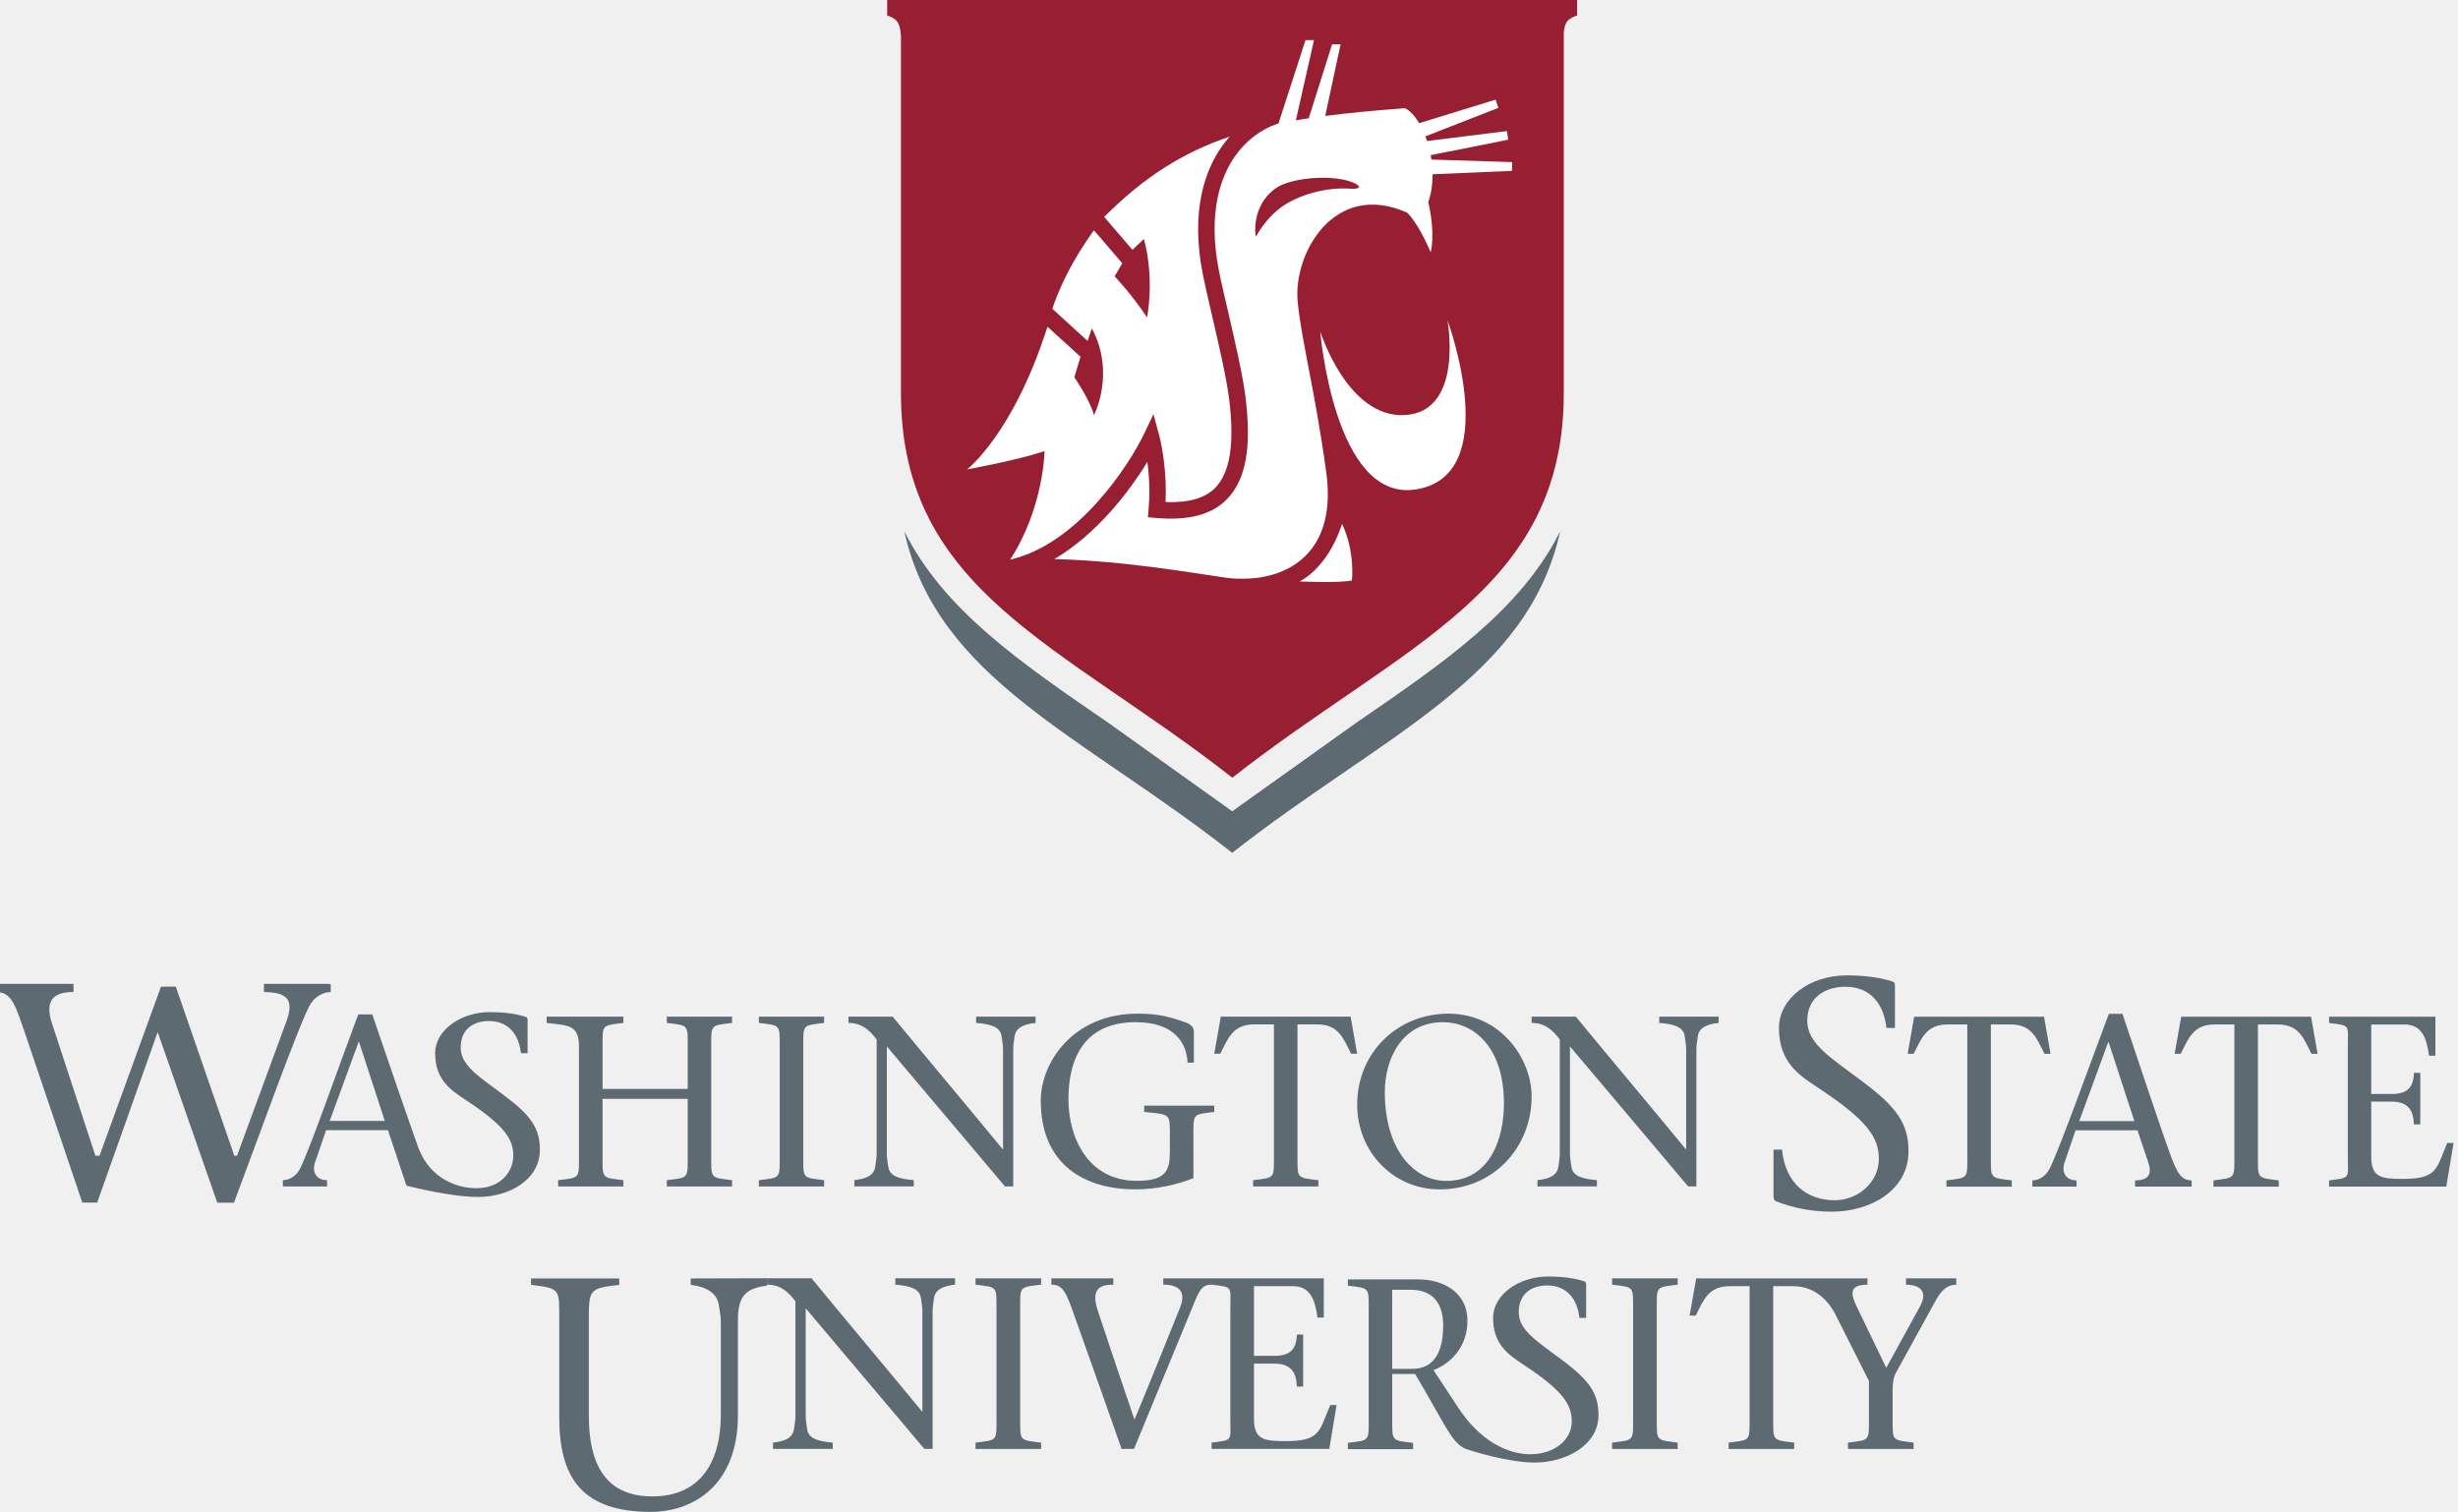
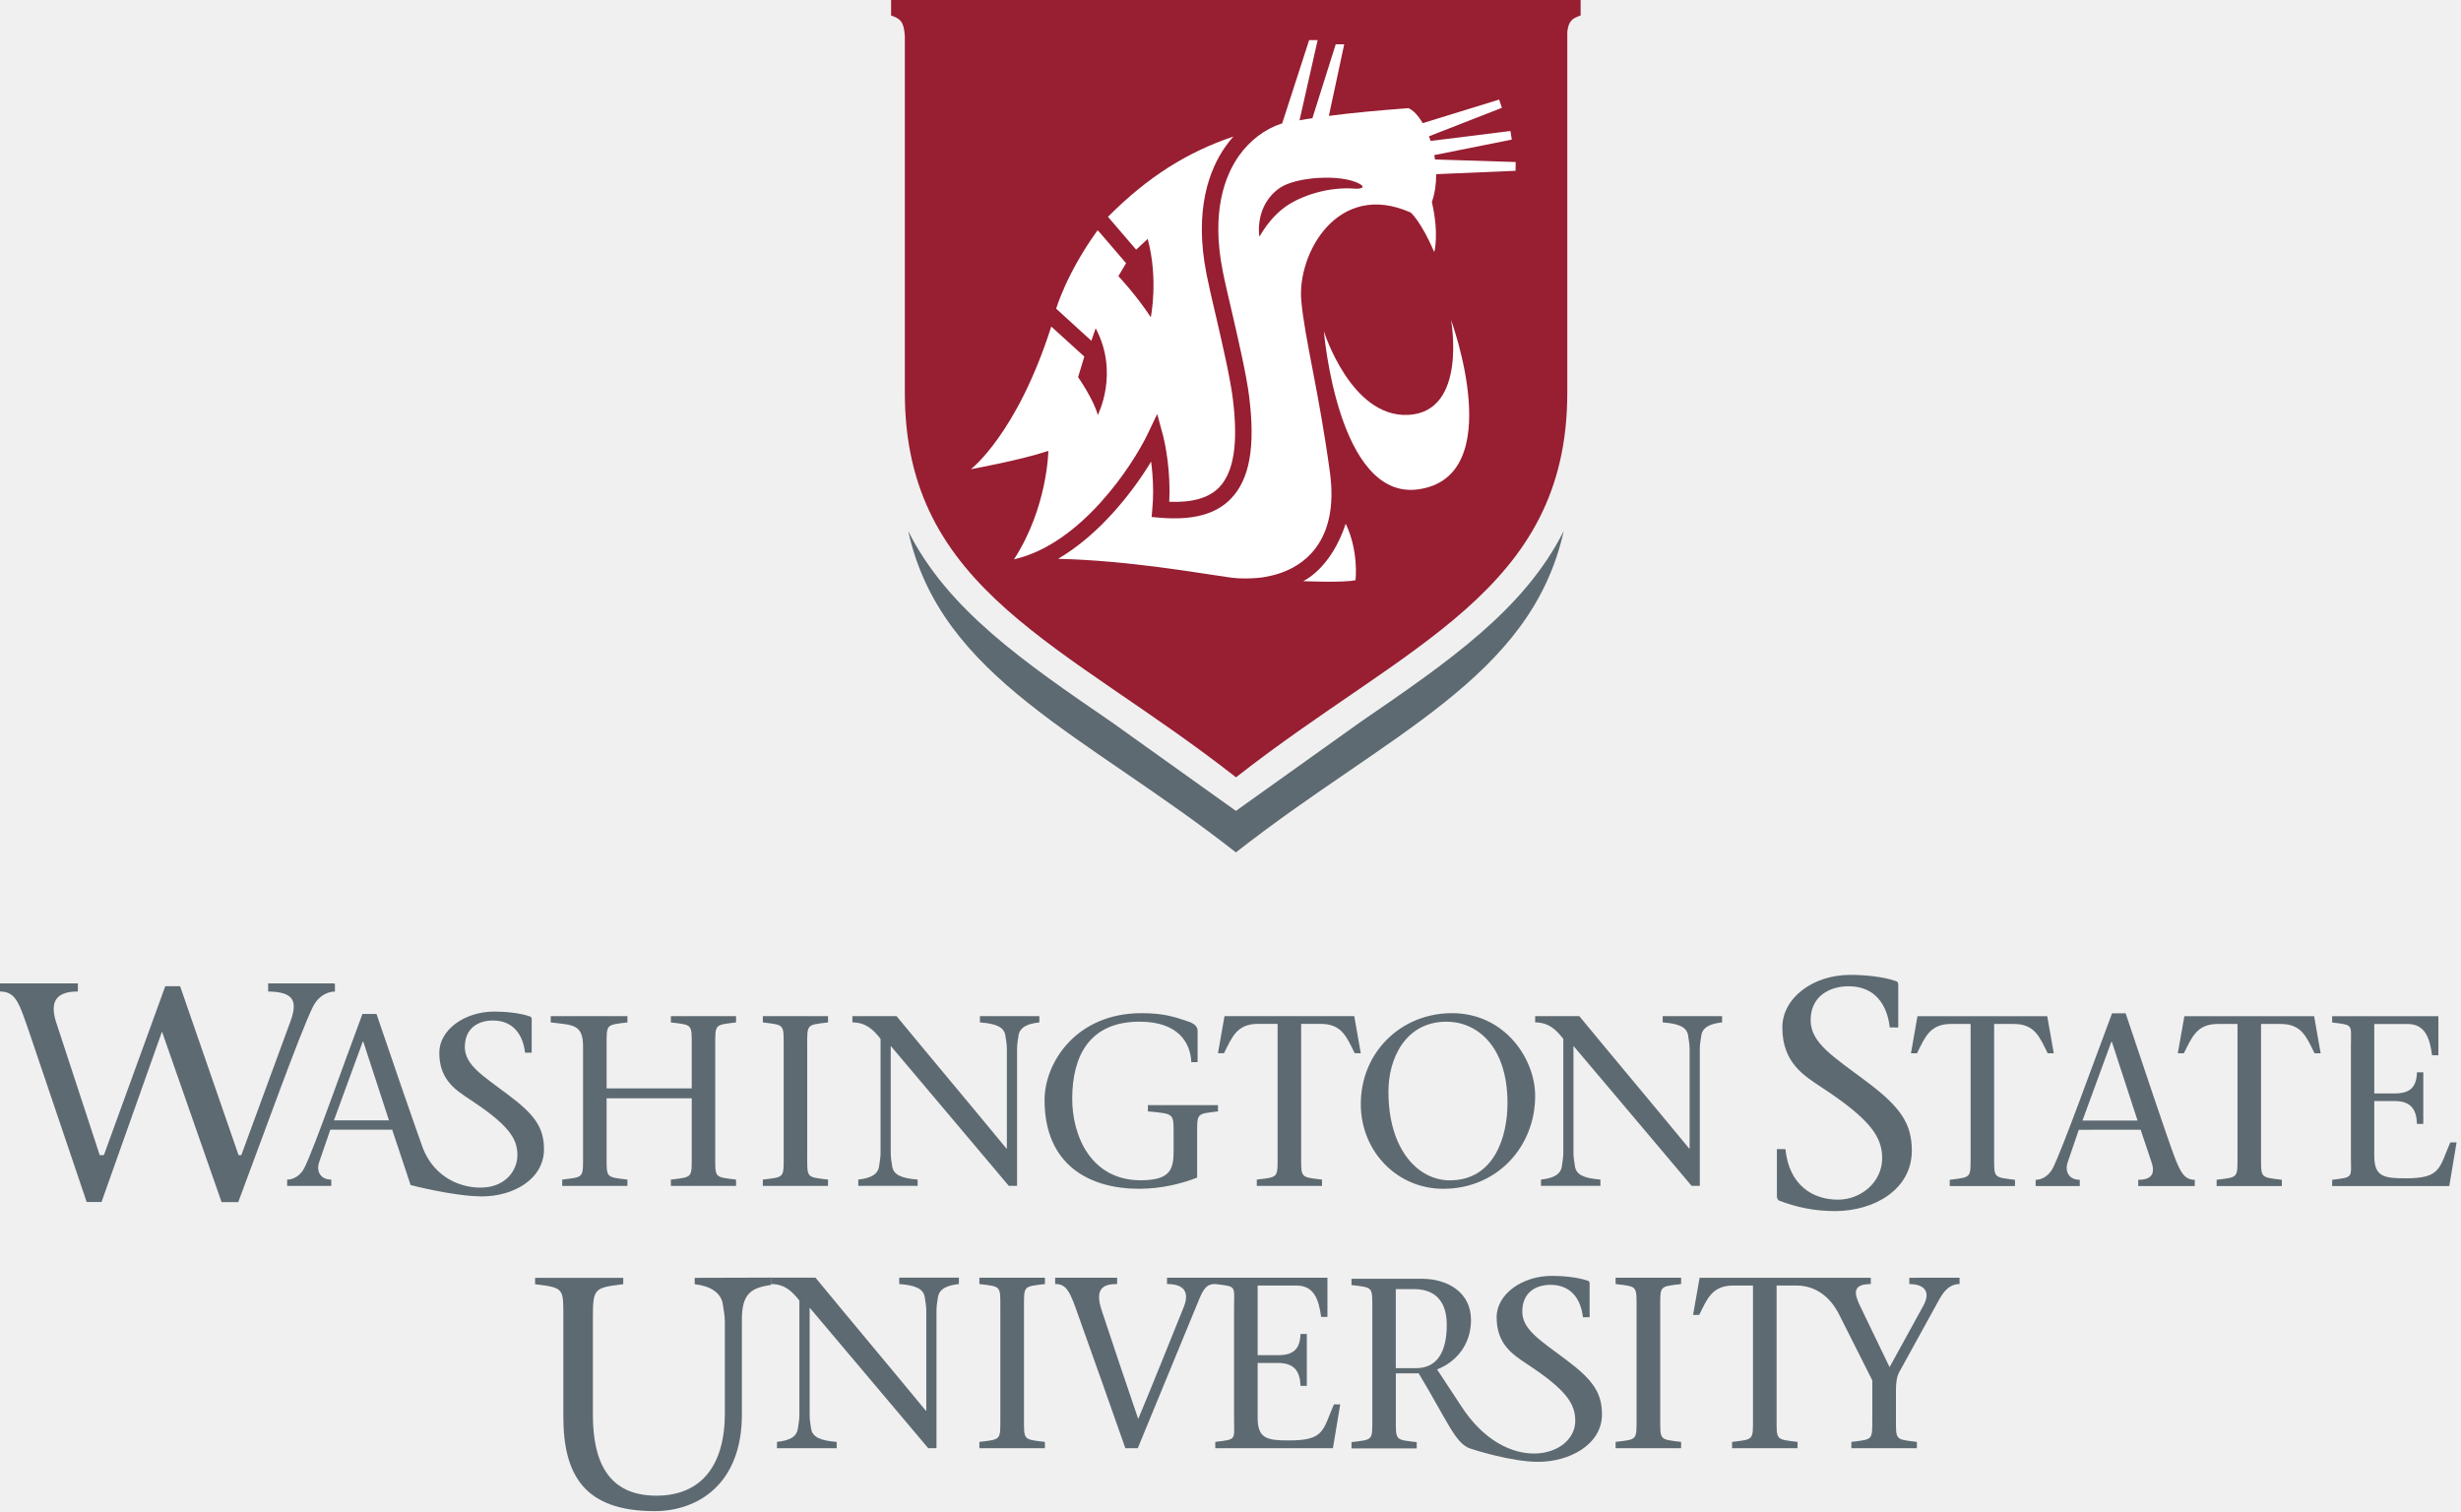
- <svg xmlns="http://www.w3.org/2000/svg" version="1.1" id="Layer_1" x="0px" y="0px" width="150px" height="92.27px" viewBox="0 0 150 92.27" enable-background="new 0 0 150 92.27" xml:space="preserve">
+ <svg xmlns="http://www.w3.org/2000/svg" version="1.1" id="Layer_1" x="0px" y="0px" width="150.269px" height="92.27px" viewBox="-0.269 0 150.269 92.27" enable-background="new -0.269 0 150.269 92.27" xml:space="preserve">
  <g>
    <g>
      <path fill="#5E6A71" d="M82.782,44.1l-7.586,5.414l-7.58-5.414c-5.39-3.694-10.009-6.862-12.431-11.673    c2,9.02,10.795,12.391,20.011,19.622c9.216-7.23,18.015-10.603,20.015-19.622C92.789,37.238,88.17,40.405,82.782,44.1z" />
-       <path fill="#981E32" d="M54.141-0.001v0.946c0.586,0.203,0.777,0.389,0.84,1.247V23.99c0,12.125,9.842,15.328,20.221,23.474    C85.583,39.318,95.43,36.115,95.43,23.99V1.948c0.078-0.662,0.289-0.822,0.814-1.003v-0.946H54.141z" />
+       <path fill="#981E32" d="M54.141-0.001v0.946c0.586,0.203,0.777,0.389,0.84,1.247V23.99c0,12.125,9.842,15.328,20.221,23.474    C85.583,39.318,95.43,36.115,95.43,23.99V1.948c0.078-0.662,0.289-0.822,0.814-1.003v-0.946    C96.244-0.001,54.141-0.001,54.141-0.001z" />
      <g>
        <g>
          <g>
            <path fill="#FFFFFF" d="M79.297,35.486c0,0,1.684-0.718,2.604-3.507c0.812,1.699,0.598,3.448,0.598,3.448       C81.756,35.593,79.297,35.486,79.297,35.486z" />
            <path fill="#FFFFFF" d="M88.332,19.54c0,0,1.023,5.602-2.605,5.793c-3.504,0.185-5.159-5.103-5.159-5.103       s0.848,10.332,5.759,9.651C91.862,29.115,88.332,19.54,88.332,19.54z" />
          </g>
        </g>
        <path fill="#FFFFFF" d="M61.646,34.153c0,0,0.004,0,0.006,0c4.098-0.936,7.232-5.73,8.156-7.655l0.582-1.22l0.354,1.307     c0.017,0.072,0.399,1.509,0.399,3.411c0,0.208-0.006,0.426-0.016,0.645c1.412,0.053,2.42-0.232,3.049-0.885     c0.898-0.938,1.17-2.704,0.832-5.407c-0.162-1.294-0.64-3.353-1.061-5.168c-0.217-0.928-0.42-1.805-0.542-2.425     c-0.791-3.972,0.19-6.436,1.149-7.803c0.153-0.217,0.316-0.421,0.488-0.616c-2.83,0.958-5.207,2.446-7.66,4.901l1.724,2.008     l0.704-0.66c0.666,2.49,0.188,4.786,0.188,4.786c-0.907-1.386-1.979-2.51-1.979-2.51l0.471-0.791l-1.555-1.812l-0.182-0.201     c-1.91,2.634-2.531,4.791-2.531,4.791l1.356,1.238l0.791,0.719l0.263-0.762c1.459,2.736,0.129,5.296,0.129,5.296     c-0.242-0.935-1.201-2.312-1.201-2.312l0.379-1.255l-2.018-1.833c-2.099,6.577-4.908,8.709-4.908,8.709s3.039-0.549,4.729-1.117     C63.745,27.529,63.698,30.993,61.646,34.153z" />
        <path fill="#FFFFFF" d="M92.271,10.429l-4.848,0.206c0.006,0.574-0.072,1.151-0.261,1.698c0.455,1.986,0.146,3.063,0.146,3.063     c-0.814-1.894-1.437-2.417-1.437-2.417c-4.448-1.987-6.948,2.5-6.683,5.393c0.221,2.376,1.078,5.532,1.75,10.48     c0.566,4.165-1.536,5.963-3.957,6.377c-0.053,0.009-0.104,0.019-0.157,0.026c-0.013,0-0.024,0.005-0.037,0.005     c-0.392,0.051-0.81,0.069-1.251,0.057c-0.016,0-0.029,0-0.044,0c-0.048,0-0.099-0.006-0.144-0.006     c-0.188-0.013-0.377-0.03-0.562-0.057c-1.879-0.258-6.095-1.026-10.447-1.132c2.561-1.501,4.562-4.093,5.68-5.936     c0.065,0.511,0.121,1.132,0.121,1.816c0,0.342-0.015,0.698-0.047,1.066l-0.043,0.499l0.5,0.045     c2.004,0.174,3.428-0.208,4.348-1.169c1.141-1.188,1.49-3.167,1.107-6.229c-0.17-1.348-0.652-3.431-1.078-5.271     c-0.215-0.921-0.42-1.791-0.537-2.396c-0.719-3.62,0.138-5.818,0.983-7.023c0.669-0.947,1.584-1.639,2.591-1.973     c0.019-0.001,0.034-0.006,0.053-0.006l1.651-5.097h0.519L79.08,7.346c0.258-0.049,0.52-0.088,0.786-0.128l1.425-4.514h0.518     l-0.937,4.372c1.479-0.192,3.082-0.339,4.858-0.472c0.291,0.121,0.597,0.451,0.873,0.916l4.666-1.439l0.17,0.502l-4.455,1.74     c0.035,0.09,0.066,0.188,0.103,0.283l4.872-0.607l0.082,0.526L87.309,9.47c0.019,0.09,0.033,0.178,0.045,0.267l4.925,0.157     L92.271,10.429z M78.23,12.615c0.978-0.688,2.641-1.216,4.197-1.097c0.398,0.032,0.73-0.071,0.303-0.303     c-1.166-0.614-3.885-0.406-4.846,0.254c-1.543,1.055-1.283,2.932-1.246,2.977C76.945,13.907,77.471,13.153,78.23,12.615z" />
      </g>
    </g>
    <g>
      <g>
        <path fill="#5E6A71" d="M95.348,83.022c-1.568-1.178-2.666-1.835-2.666-2.935c0-1.16,0.815-1.633,1.728-1.633     c1.254,0,1.851,0.88,1.976,1.979h0.407v-2.058c0-0.078-0.016-0.142-0.108-0.171c-0.629-0.22-1.522-0.298-2.197-0.298     c-1.805,0-3.372,1.112-3.372,2.525c0,0.763,0.211,1.31,0.521,1.729h-0.006c0.008,0.007,0.014,0.012,0.02,0.018     c0.381,0.508,0.902,0.831,1.363,1.14c2.354,1.555,2.885,2.386,2.903,3.403c0.043,2.265-4.196,3.454-6.987-0.896l-1.449-2.205     c1.14-0.444,2.07-1.494,2.07-3.02c0-1.734-1.494-2.516-2.988-2.516h-4.309v0.384c1.332,0.159,1.271,0.09,1.271,1.465v6.658     c0,1.383,0.061,1.306-1.271,1.467v0.385h3.981V88.06c-1.333-0.161-1.274-0.084-1.274-1.467v-2.735h1.395     c1.789,2.974,2.232,4.267,3.135,4.587c0.201,0.072,2.523,0.817,4.164,0.817c1.883,0,3.893-1.034,3.893-2.9     C97.544,85.062,97.012,84.258,95.348,83.022z M86.189,83.542h-1.23v-4.824H86.1c1.078,0,1.971,0.562,1.971,2.177     C88.068,82.568,87.477,83.542,86.189,83.542z" />
        <path fill="#5E6A71" d="M56.41,88.43c0,0,0,0-7.242-8.582v6.574c0,0.312,0.061,0.564,0.088,0.804     c0.075,0.535,0.582,0.742,1.562,0.818v0.386h-3.645v-0.386c0.717-0.076,1.205-0.283,1.278-0.818     c0.032-0.238,0.09-0.491,0.09-0.804v-7.004c-0.415-0.535-0.879-1.013-1.724-1.013v-0.391h2.705     c2.215,2.694,4.523,5.433,6.738,8.124h0.03v-6.114c0-0.312-0.062-0.563-0.091-0.803c-0.076-0.535-0.577-0.74-1.561-0.816v-0.391     h3.644v0.391c-0.699,0.076-1.205,0.281-1.282,0.816c-0.029,0.238-0.087,0.489-0.087,0.803v8.404L56.41,88.43L56.41,88.43z" />
        <path fill="#5E6A71" d="M62.256,86.57c0,1.386-0.06,1.311,1.277,1.475v0.386h-4v-0.386c1.339-0.164,1.279-0.089,1.279-1.475     v-6.691c0-1.382,0.06-1.311-1.279-1.473v-0.385h4v0.385c-1.337,0.162-1.277,0.091-1.277,1.473V86.57z" />
-         <path fill="#5E6A71" d="M81.18,85.752c-0.686,1.593-0.58,2.203-2.735,2.203c-1.339,0-1.921-0.105-1.921-1.371v-3.359h1.251     c0.995,0,1.338,0.522,1.366,1.399h0.385v-3.17h-0.385c-0.028,0.922-0.433,1.295-1.366,1.295h-1.251v-4.253h2.359     c1.069,0,1.369,0.816,1.517,1.917h0.385v-2.393h-6.849h-2.946v0.385c1.009,0,1.396,0.461,1.024,1.397     c-0.922,2.276-1.83,4.564-2.783,6.842c-0.771-2.26-1.633-4.817-2.211-6.572c-0.494-1.43,0.104-1.667,0.923-1.667v-0.385h-3.784     v0.385c0.717,0,0.908,0.461,1.462,2.053c0.905,2.528,1.919,5.397,2.825,7.972h0.758c1.25-3.049,2.514-6.083,3.762-9.13     c0.312-0.746,0.535-0.895,0.971-0.895c1.336,0.162,1.145,0.091,1.145,1.473v6.691c0,1.386,0.191,1.311-1.145,1.475v0.386h7.183     l0.446-2.678H81.18L81.18,85.752z" />
+         <path fill="#5E6A71" d="M81.18,85.752c-0.686,1.593-0.58,2.203-2.735,2.203c-1.339,0-1.921-0.105-1.921-1.371v-3.359h1.251     c0.995,0,1.338,0.522,1.366,1.399h0.385v-3.17h-0.385c-0.028,0.922-0.433,1.295-1.366,1.295h-1.251v-4.253h2.359     c1.069,0,1.369,0.816,1.517,1.917h0.385V78.02h-6.849H70.99v0.385c1.009,0,1.396,0.461,1.024,1.397     c-0.922,2.276-1.83,4.564-2.783,6.842c-0.771-2.26-1.633-4.817-2.211-6.572c-0.494-1.43,0.104-1.667,0.923-1.667V78.02h-3.784     v0.385c0.717,0,0.908,0.461,1.462,2.053c0.905,2.528,1.919,5.397,2.825,7.972h0.758c1.25-3.049,2.514-6.083,3.762-9.13     c0.312-0.746,0.535-0.895,0.971-0.895c1.336,0.162,1.145,0.091,1.145,1.473v6.691c0,1.386,0.191,1.311-1.145,1.475v0.386h7.183     l0.446-2.678L81.18,85.752L81.18,85.752z" />
        <path fill="#5E6A71" d="M101.105,86.57c0,1.386-0.062,1.311,1.275,1.475v0.386h-4v-0.386c1.34-0.164,1.28-0.089,1.28-1.475     v-6.691c0-1.382,0.06-1.311-1.28-1.473v-0.385h4v0.385c-1.339,0.162-1.275,0.091-1.275,1.473V86.57z" />
        <path fill="#5E6A71" d="M116.314,78.022v0.385c0.877,0,1.353,0.43,0.847,1.339l-2.052,3.735l-1.801-3.735     c-0.373-0.774-0.474-1.339,0.654-1.339v-0.385h-2.494h-1.031h-6.926l-0.402,2.271h0.374c0.487-0.979,0.786-1.796,2.079-1.796     h1.207v8.073c0,1.386,0.06,1.311-1.279,1.475v0.386h4v-0.386c-1.338-0.164-1.279-0.089-1.279-1.475v-8.073h1.206     c1.22,0,2.04,0.729,2.542,1.633l2.094,4.154v2.286c0,1.386,0.062,1.31-1.277,1.474v0.387h4v-0.387     c-1.338-0.164-1.278-0.088-1.278-1.474v-1.666c0-0.371,0.03-0.788,0.181-1.084l2.481-4.508c0.403-0.715,0.803-0.906,1.222-0.906     V78.02L116.314,78.022L116.314,78.022z" />
        <path fill="#5E6A71" d="M46.836,78.013l-4.686,0.014v0.389c0.938,0.102,1.619,0.513,1.718,1.234     c0.04,0.317,0.123,0.656,0.123,1.077v5.561c0,3.202-1.442,5.04-4.183,5.04c-2.98,0-3.875-2.14-3.875-4.941v-5.859     c0-1.859,0.055-1.895,1.854-2.112v-0.389h-5.383v0.389c1.803,0.219,1.724,0.253,1.724,2.112v5.961     c0,3.62,1.319,5.783,5.578,5.783c2.58,0,5.325-1.601,5.325-5.901v-5.643c0-0.034,0-0.066,0-0.1     c-0.019-1.737,0.655-1.99,1.793-2.173L46.836,78.013z" />
      </g>
      <g>
-         <path fill="#5E6A71" d="M36.771,70.562c0,1.378-0.061,1.303,1.271,1.466v0.384h-3.982v-0.384     c1.332-0.163,1.272-0.088,1.272-1.466v-6.666c0-1.376-0.641-1.302-1.973-1.465v-0.385h4.683v0.385     c-1.332,0.163-1.271,0.089-1.271,1.465v2.563h5.197v-2.563c0-1.376,0.06-1.302-1.274-1.465v-0.385h3.981v0.385     c-1.33,0.163-1.272,0.089-1.272,1.465v6.666c0,1.378-0.058,1.303,1.272,1.466v0.384h-3.981v-0.384     c1.333-0.163,1.274-0.088,1.274-1.466v-3.497h-5.197V70.562z" />
-         <path fill="#5E6A71" d="M49.02,70.562c0,1.378-0.062,1.303,1.271,1.466v0.384h-3.981v-0.384c1.334-0.163,1.272-0.088,1.272-1.466     v-6.666c0-1.376,0.06-1.302-1.272-1.465v-0.385h3.981v0.385c-1.333,0.163-1.271,0.089-1.271,1.465V70.562z" />
-         <path fill="#5E6A71" d="M61.329,72.41c-2.354-2.782-4.798-5.701-7.21-8.545v6.548c0,0.308,0.059,0.562,0.089,0.798     c0.075,0.534,0.576,0.738,1.554,0.815v0.384h-3.625v-0.384c0.709-0.077,1.198-0.281,1.272-0.815     c0.028-0.235,0.089-0.49,0.089-0.798v-6.976c-0.416-0.532-0.875-1.007-1.719-1.007v-0.384h2.695     c2.207,2.679,4.502,5.402,6.707,8.083h0.029v-6.085c0-0.312-0.059-0.564-0.089-0.801c-0.071-0.534-0.577-0.739-1.555-0.813     v-0.384h3.629v0.384c-0.696,0.074-1.199,0.279-1.276,0.813c-0.027,0.235-0.086,0.488-0.086,0.801v8.366L61.329,72.41     L61.329,72.41L61.329,72.41z" />
+         <path fill="#5E6A71" d="M36.771,70.562c0,1.378-0.061,1.303,1.271,1.466v0.384H34.06v-0.384c1.332-0.163,1.272-0.088,1.272-1.466     v-6.666c0-1.376-0.641-1.302-1.973-1.465v-0.385h4.683v0.385c-1.332,0.163-1.271,0.089-1.271,1.465v2.563h5.197v-2.563     c0-1.376,0.06-1.302-1.274-1.465v-0.385h3.981v0.385c-1.33,0.163-1.272,0.089-1.272,1.465v6.666c0,1.378-0.058,1.303,1.272,1.466     v0.384h-3.981v-0.384c1.333-0.163,1.274-0.088,1.274-1.466v-3.497h-5.197V70.562z" />
+         <path fill="#5E6A71" d="M49.02,70.562c0,1.378-0.062,1.303,1.271,1.466v0.384H46.31v-0.384c1.334-0.163,1.272-0.088,1.272-1.466     v-6.666c0-1.376,0.06-1.302-1.272-1.465v-0.385h3.981v0.385c-1.333,0.163-1.271,0.089-1.271,1.465V70.562z" />
+         <path fill="#5E6A71" d="M61.329,72.41c-2.354-2.782-4.798-5.701-7.21-8.545v6.548c0,0.308,0.059,0.562,0.089,0.798     c0.075,0.534,0.576,0.738,1.554,0.815v0.384h-3.625v-0.384c0.709-0.077,1.198-0.281,1.272-0.815     c0.028-0.235,0.089-0.49,0.089-0.798v-6.976c-0.416-0.532-0.875-1.007-1.719-1.007v-0.384h2.695     c2.207,2.679,4.502,5.402,6.707,8.083h0.029v-6.085c0-0.312-0.059-0.564-0.089-0.801c-0.071-0.534-0.577-0.739-1.555-0.813     v-0.384h3.629v0.384c-0.696,0.074-1.199,0.279-1.276,0.813c-0.027,0.235-0.086,0.488-0.086,0.801v8.366H61.329L61.329,72.41     L61.329,72.41z" />
        <path fill="#5E6A71" d="M63.512,67.169c0-2.281,1.926-5.304,5.922-5.304c1.437,0,2.117,0.268,2.844,0.508     c0.415,0.132,0.578,0.337,0.578,0.575v1.91h-0.385c-0.045-1.186-0.799-2.473-3.153-2.473c-3.097,0-4.103,2.132-4.117,4.662     c-0.015,2.339,1.169,5.022,4.175,5.022c1.852,0,2.016-0.686,2.016-1.838v-0.905c0-1.377,0.058-1.301-1.57-1.464V67.48H74.1v0.384     c-1.332,0.163-1.271,0.087-1.271,1.464v2.578c-0.949,0.371-2.191,0.683-3.541,0.683C66.253,72.59,63.512,71.137,63.512,67.169z" />
        <path fill="#5E6A71" d="M79.18,70.562c0,1.378-0.06,1.303,1.273,1.466v0.384h-3.982v-0.384c1.33-0.163,1.271-0.088,1.271-1.466     V62.52h-1.201c-1.288,0-1.583,0.812-2.072,1.792H74.1l0.4-2.266h7.922l0.399,2.266H82.45c-0.487-0.979-0.784-1.792-2.071-1.792     H79.18V70.562L79.18,70.562z" />
        <path fill="#5E6A71" d="M82.822,67.419c0-3.199,2.486-5.554,5.566-5.554c3.213,0,5.08,2.771,5.08,5.052     c0,3.125-2.341,5.673-5.613,5.673C85.027,72.59,82.822,70.295,82.822,67.419z M91.779,67.362c0-3.539-1.909-4.976-3.719-4.976     c-2.516,0-3.551,2.249-3.551,4.265c0,3.584,1.836,5.422,3.744,5.422C91.01,72.073,91.779,69.347,91.779,67.362z" />
-         <path fill="#5E6A71" d="M103.02,72.41c-2.355-2.782-4.797-5.701-7.213-8.545v6.548c0,0.308,0.061,0.562,0.09,0.798     c0.074,0.534,0.578,0.738,1.555,0.815v0.384h-3.628v-0.384c0.712-0.077,1.2-0.281,1.274-0.815     c0.028-0.235,0.088-0.49,0.088-0.798v-6.976c-0.414-0.532-0.873-1.007-1.717-1.007v-0.384h2.694     c2.206,2.679,4.499,5.402,6.708,8.083h0.028v-6.085c0-0.312-0.062-0.564-0.089-0.801c-0.073-0.534-0.576-0.739-1.555-0.813     v-0.384h3.627v0.384c-0.695,0.074-1.197,0.279-1.271,0.813c-0.03,0.235-0.09,0.488-0.09,0.801v8.366L103.02,72.41L103.02,72.41     L103.02,72.41z" />
+         <path fill="#5E6A71" d="M103.02,72.41c-2.355-2.782-4.797-5.701-7.213-8.545v6.548c0,0.308,0.061,0.562,0.09,0.798     c0.074,0.534,0.578,0.738,1.555,0.815v0.384h-3.628v-0.384c0.712-0.077,1.2-0.281,1.274-0.815     c0.028-0.235,0.088-0.49,0.088-0.798v-6.976c-0.414-0.532-0.873-1.007-1.717-1.007v-0.384h2.694     c2.206,2.679,4.499,5.402,6.708,8.083h0.028v-6.085c0-0.312-0.062-0.564-0.089-0.801c-0.073-0.534-0.576-0.739-1.555-0.813     v-0.384h3.627v0.384c-0.695,0.074-1.197,0.279-1.271,0.813c-0.03,0.235-0.09,0.488-0.09,0.801v8.366H103.02L103.02,72.41     L103.02,72.41z" />
        <path fill="#5E6A71" d="M20.11,60.065v-0.017h-4.005v0.496c1.546,0.018,1.798,0.568,1.392,1.737l-3.032,8.254h-0.167     l-3.57-10.317H9.824l-3.75,10.317H5.82l-2.688-8.199c-0.381-1.298,0.152-1.793,1.354-1.793v-0.495h-4.755v0.495     c1.011,0,1.192,0.786,1.841,2.65l3.451,10.201h0.908L9.622,62.99l3.639,10.414h1.017c1.556-4.144,3.749-10.271,4.555-11.919     c0.299-0.618,0.842-0.938,1.349-0.938v-0.485L20.11,60.065L20.11,60.065z" />
        <path fill="#5E6A71" d="M30.76,66.85c-1.558-1.171-2.646-1.823-2.646-2.915c0-1.151,0.811-1.621,1.714-1.621     c1.246,0,1.838,0.874,1.963,1.965h0.405v-2.042c0-0.078-0.016-0.142-0.109-0.171c-0.624-0.22-1.511-0.297-2.181-0.297     c-1.792,0-3.351,1.106-3.351,2.51c0,0.761,0.209,1.301,0.518,1.718h-0.005c0.006,0.006,0.012,0.01,0.018,0.016     c0.377,0.507,0.896,0.826,1.354,1.134c2.338,1.542,2.884,2.367,2.884,3.381c0,0.94-0.708,1.886-2.009,1.979     c-1.334,0.098-3.049-0.548-3.771-2.42c-0.641-1.796-1.944-5.57-2.825-8.174h-0.857c-1.229,3.274-2.895,8.071-3.533,9.374     c-0.235,0.49-0.664,0.741-1.065,0.741v0.385h0.64h2.055v-0.385c-0.65,0-0.932-0.489-0.74-1.067l0.682-1.983h3.775l0.637,1.909     l0.49,1.474c0,0,2.648,0.692,4.373,0.692c1.869,0,3.771-1.028,3.771-2.883C32.942,68.873,32.413,68.079,30.76,66.85z      M20.12,68.412l1.763-4.812h0.029l1.57,4.812H20.12z" />
      </g>
      <g>
        <path fill="#5E6A71" d="M115.12,62.737c-0.155-1.398-0.915-2.514-2.508-2.514c-1.156,0-2.324,0.598-2.324,2.071     c0,1.396,1.394,2.23,3.388,3.728c2.109,1.572,2.791,2.59,2.791,4.242c0,2.37-2.301,3.687-4.688,3.687     c-1.278,0-2.374-0.241-3.41-0.638c-0.077-0.04-0.14-0.12-0.14-0.277v-2.872h0.519c0.222,2.211,1.672,3.089,3.208,3.089     c1.415,0,2.7-1.076,2.7-2.529c0-1.297-0.697-2.354-3.685-4.321c-1.076-0.716-2.41-1.496-2.41-3.664     c0-1.799,1.856-3.211,4.15-3.211c0.855,0,1.992,0.1,2.789,0.381c0.12,0.035,0.139,0.12,0.139,0.219v2.611L115.12,62.737     L115.12,62.737z" />
-         <path fill="#5E6A71" d="M121.493,70.571c0,1.38-0.058,1.301,1.274,1.47v0.381h-3.984V72.04c1.333-0.169,1.273-0.09,1.273-1.47     v-8.045h-1.201c-1.287,0-1.584,0.815-2.073,1.792h-0.368l0.398-2.266h7.924l0.4,2.266h-0.371     c-0.487-0.977-0.783-1.792-2.07-1.792h-1.202V70.571L121.493,70.571z" />
+         <path fill="#5E6A71" d="M121.493,70.571c0,1.38-0.058,1.301,1.274,1.47v0.381h-3.984V72.04c1.333-0.169,1.273-0.09,1.273-1.47     v-8.045h-1.201c-1.287,0-1.584,0.815-2.073,1.792h-0.368l0.398-2.266h7.924l0.4,2.266h-0.371     c-0.487-0.977-0.783-1.792-2.07-1.792h-1.202L121.493,70.571L121.493,70.571z" />
        <path fill="#5E6A71" d="M126.662,68.986l-0.678,1.985c-0.193,0.58,0.087,1.07,0.738,1.07v0.38h-2.694v-0.38     c0.397,0,0.83-0.258,1.065-0.744c0.637-1.305,2.369-6.146,3.6-9.421h0.83c1.006,2.978,2.516,7.543,3.021,8.859     c0.328,0.826,0.564,1.306,1.2,1.306v0.38h-3.451v-0.38c0.934,0,1.024-0.49,0.787-1.146l-0.641-1.911L126.662,68.986     L126.662,68.986z M130.25,68.423l-1.57-4.814h-0.029l-1.764,4.814H130.25z" />
-         <path fill="#5E6A71" d="M137.79,70.571c0,1.38-0.06,1.301,1.272,1.47v0.381h-3.984V72.04c1.333-0.169,1.275-0.09,1.275-1.47     v-8.045h-1.201c-1.29,0-1.583,0.815-2.075,1.792h-0.37l0.402-2.266h7.924l0.398,2.266h-0.373     c-0.483-0.977-0.779-1.792-2.067-1.792h-1.201V70.571L137.79,70.571z" />
+         <path fill="#5E6A71" d="M137.79,70.571c0,1.38-0.06,1.301,1.272,1.47v0.381h-3.984V72.04c1.333-0.169,1.275-0.09,1.275-1.47     v-8.045h-1.201c-1.29,0-1.583,0.815-2.075,1.792h-0.37l0.402-2.266h7.924l0.398,2.266h-0.373     c-0.483-0.977-0.779-1.792-2.067-1.792h-1.201L137.79,70.571L137.79,70.571z" />
        <path fill="#5E6A71" d="M142.133,72.04c1.336-0.169,1.144-0.09,1.144-1.47v-6.668c0-1.377,0.192-1.303-1.144-1.466v-0.385h6.487     v2.383h-0.387c-0.147-1.094-0.44-1.908-1.509-1.908h-2.019v4.241h1.246c0.933,0,1.333-0.372,1.36-1.29h0.387v3.149h-0.387     c-0.027-0.875-0.367-1.393-1.36-1.393h-1.246v3.348c0,1.264,0.58,1.369,1.914,1.369c2.147,0,2.043-0.61,2.726-2.195h0.385     l-0.445,2.665h-7.152V72.04L142.133,72.04z" />
      </g>
    </g>
  </g>
</svg>
